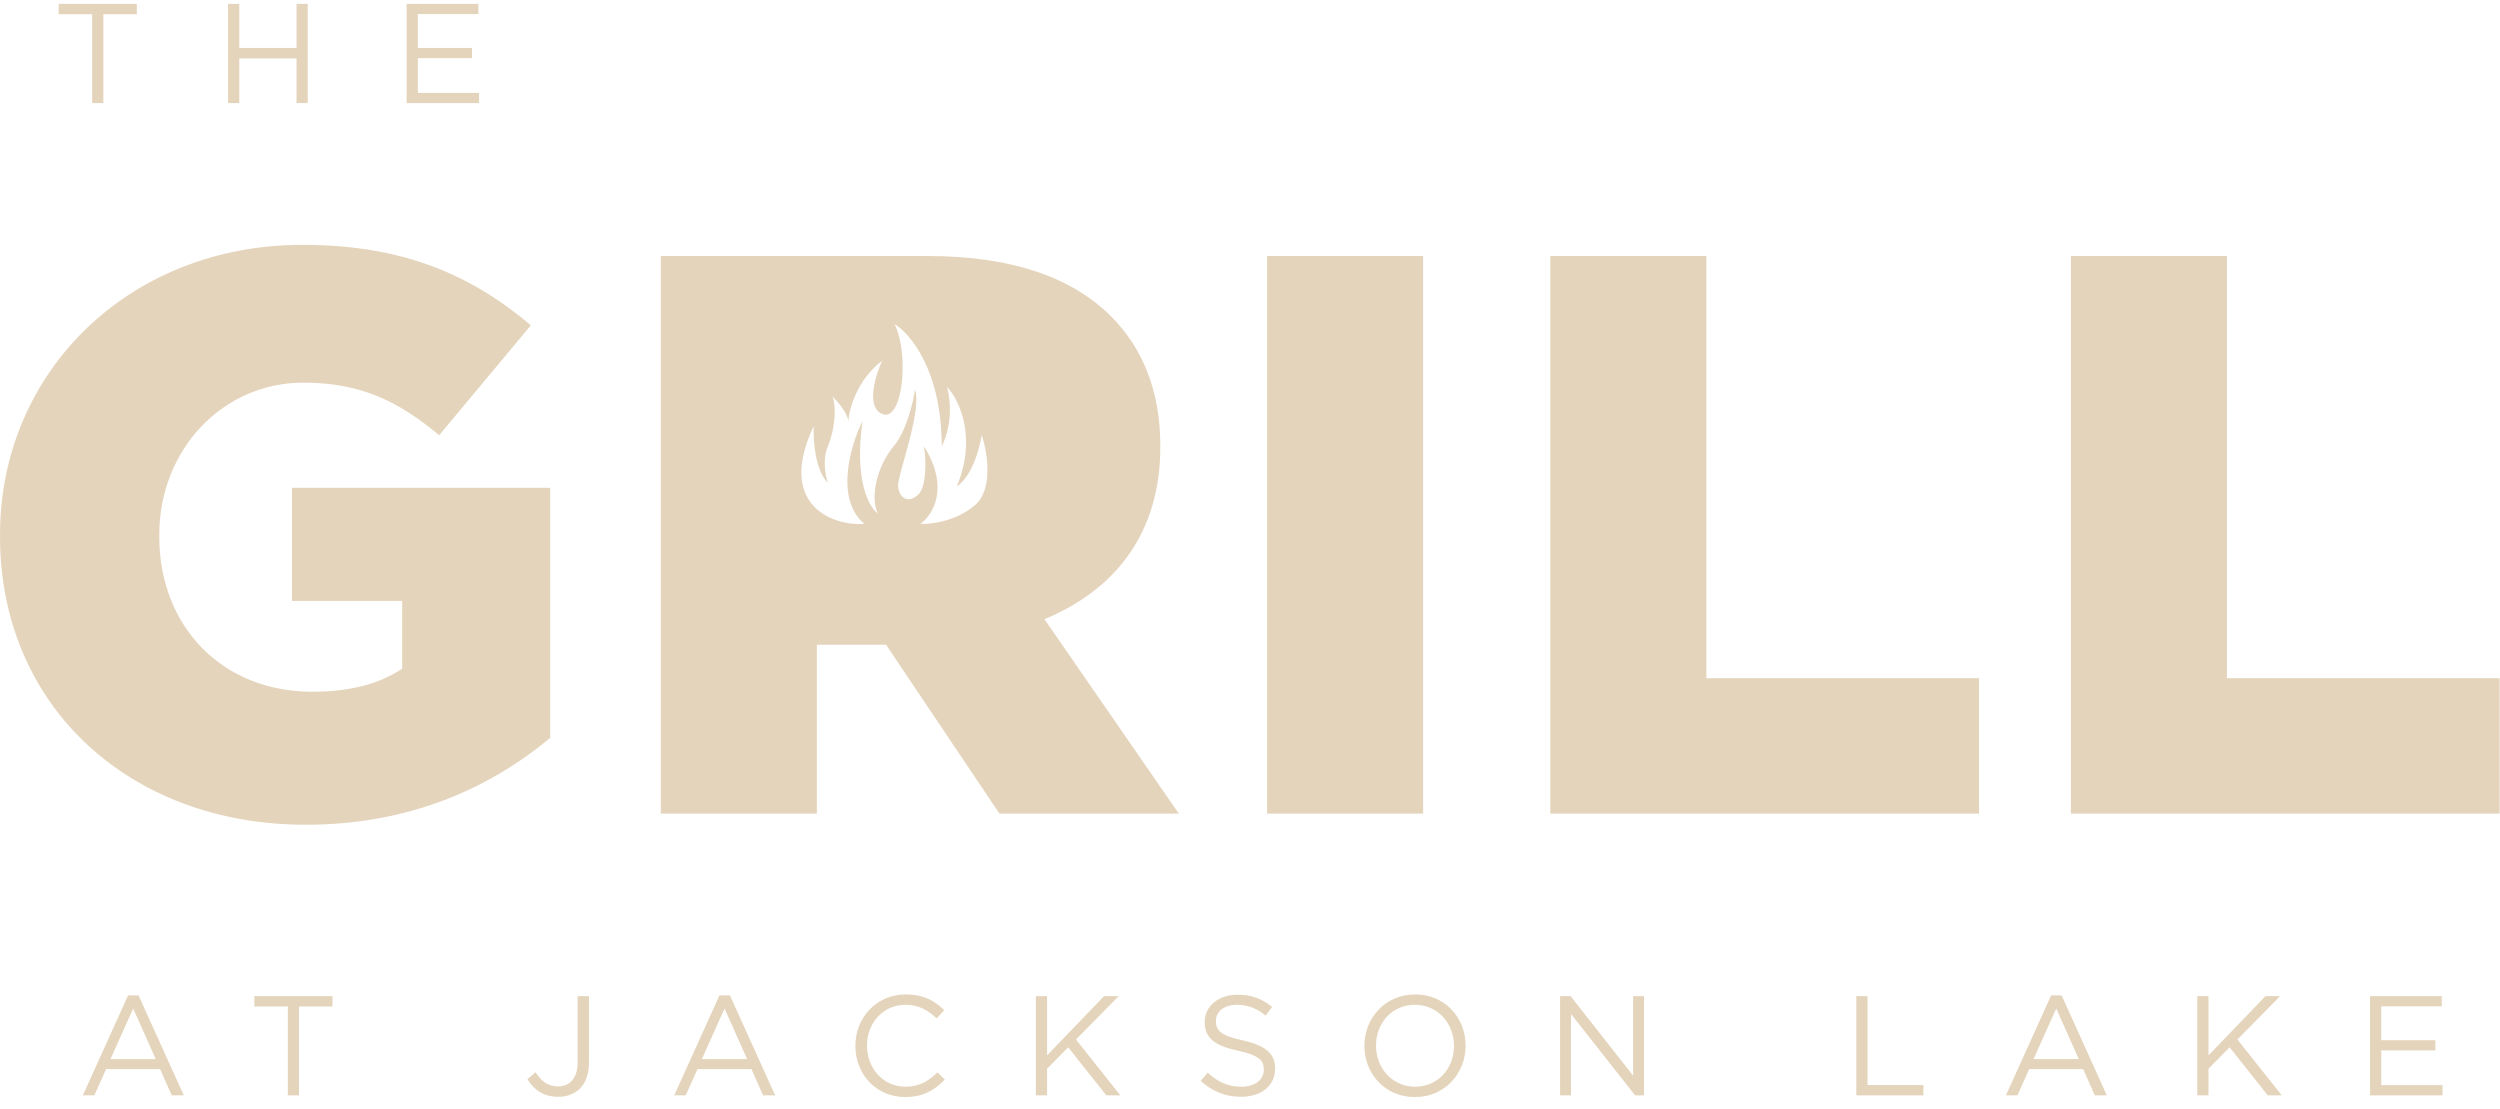
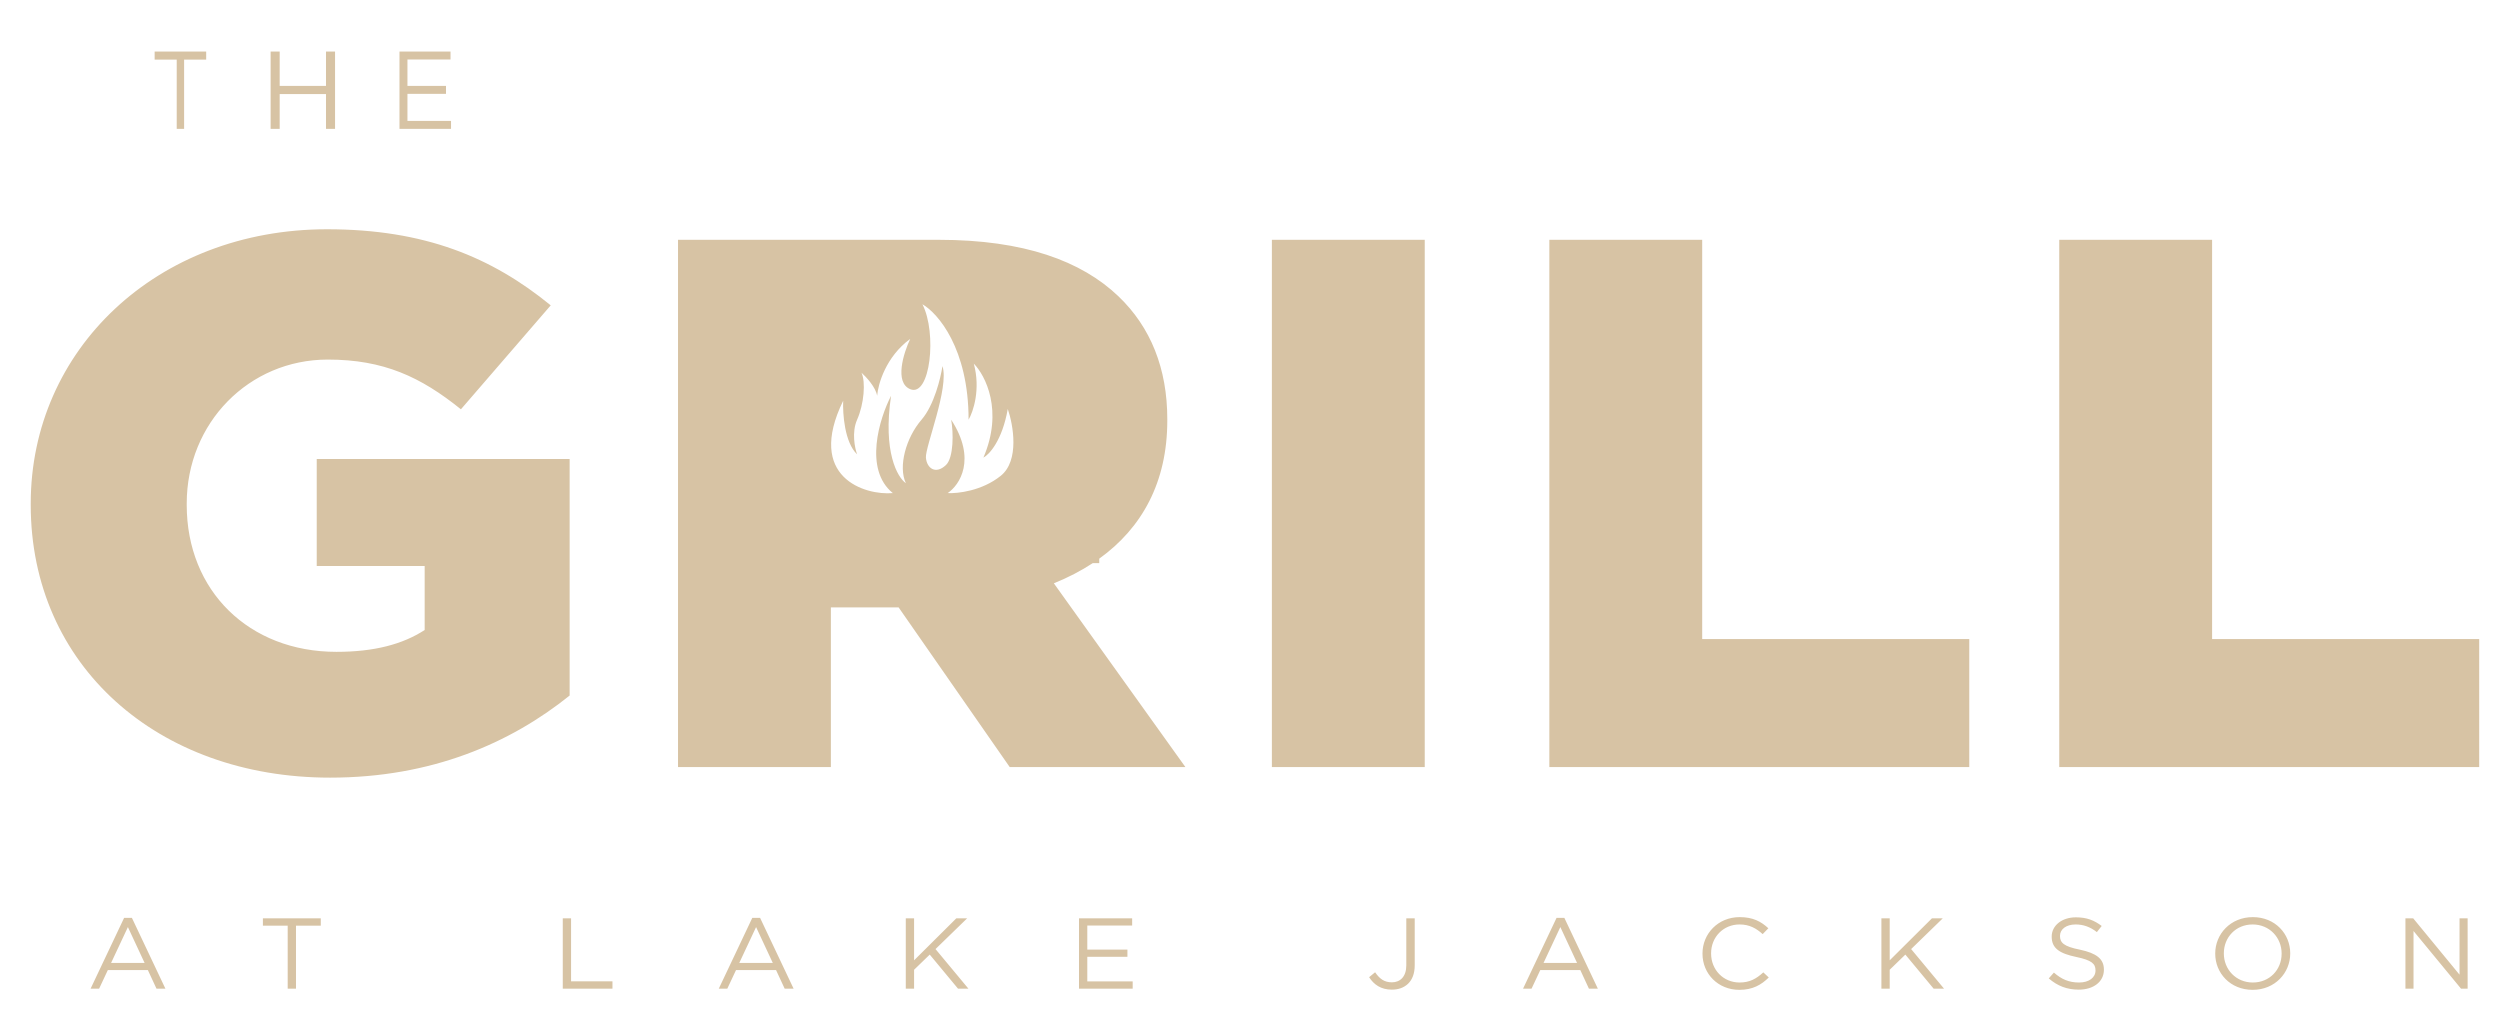
- <svg xmlns="http://www.w3.org/2000/svg" width="194" height="86" viewBox="0 0 194 86" fill="none">
-   <path d="M7.153 8V1.103H4.557V0.3H10.618V1.103H8.022V8H7.153Z" fill="#E4D4BB" />
-   <path d="M17.698 8V0.3H18.567V3.721H23.011V0.3H23.88V8H23.011V4.535H18.567V8H17.698Z" fill="#E4D4BB" />
-   <path d="M31.555 8V0.3H37.121V1.092H32.424V3.721H36.626V4.513H32.424V7.208H37.176V8H31.555Z" fill="#E4D4BB" />
-   <path fill-rule="evenodd" clip-rule="evenodd" d="M23.718 64C10.049 64 0 54.79 0 41.623V41.5C0 28.89 9.987 19 23.469 19C31.209 19 36.514 21.287 41.195 25.243L34.08 33.773C30.896 31.115 27.963 29.694 23.531 29.694C17.29 29.694 12.359 34.886 12.359 41.5V41.623C12.359 48.67 17.29 53.677 24.218 53.677C27.214 53.677 29.461 53.059 31.209 51.884V46.63H22.657V37.853H42.693V57.262C38.012 61.156 31.77 64 23.718 64ZM71.939 19.865H51.279V63.134H63.388V50.03H68.756L77.556 63.134H91.475L81.052 48.052C86.544 45.765 90.04 41.376 90.04 34.7V34.577C90.04 30.435 88.729 27.035 86.17 24.501C83.236 21.596 78.68 19.865 71.939 19.865ZM98.326 19.865H110.435V63.134H98.326V19.865ZM132.415 19.865H120.306V63.134H153.574V52.626H132.415V19.865ZM160.701 19.865H172.81V52.626H193.969V63.134H160.701V19.865ZM67.073 40.65C64.865 40.853 60.174 39.364 63.141 33.071C63.095 34.131 63.251 36.495 64.245 37.469C64.061 36.95 63.803 35.656 64.245 34.627C64.796 33.341 64.934 31.514 64.59 30.77C64.957 31.108 65.721 31.961 65.831 32.665C65.9 31.717 66.521 29.457 68.453 27.995C67.924 29.146 67.184 31.582 68.453 32.123C70.04 32.8 70.592 27.522 69.419 25.153C70.638 25.875 73.076 28.78 73.076 34.627C73.444 33.973 74.041 32.137 73.49 30.026C74.409 30.995 75.849 33.896 74.249 37.74C74.708 37.492 75.739 36.346 76.18 33.747C76.617 35.056 77.119 37.983 75.628 39.229C74.138 40.474 72.202 40.695 71.42 40.65C72.363 39.995 73.738 37.875 71.696 34.627C71.88 35.665 71.903 37.74 71.282 38.349C70.47 39.145 69.764 38.62 69.695 37.74C69.671 37.428 69.897 36.615 70.176 35.616C70.683 33.797 71.362 31.364 71.006 30.229C70.868 31.198 70.344 33.436 69.35 34.627C68.108 36.116 67.487 38.484 68.108 39.838C67.441 39.364 66.273 37.266 66.935 32.665C66.015 34.514 64.755 38.701 67.073 40.65Z" fill="#E4D4BB" />
-   <path d="M6.429 85L9.938 77.245H10.752L14.261 85H13.326L12.424 82.965H8.233L7.32 85H6.429ZM8.574 82.184H12.083L10.334 78.257L8.574 82.184Z" fill="#E4D4BB" />
-   <path d="M22.336 85V78.103H19.74V77.3H25.801V78.103H23.205V85H22.336Z" fill="#E4D4BB" />
-   <path d="M43.307 85.11C42.152 85.11 41.415 84.538 40.931 83.746L41.558 83.207C42.031 83.922 42.515 84.307 43.318 84.307C44.187 84.307 44.825 83.68 44.825 82.459V77.3H45.705V82.448C45.705 83.361 45.441 84.032 45.001 84.472C44.561 84.901 44 85.11 43.307 85.11Z" fill="#E4D4BB" />
-   <path d="M52.32 85L55.829 77.245H56.643L60.152 85H59.217L58.315 82.965H54.124L53.211 85H52.32ZM54.465 82.184H57.974L56.225 78.257L54.465 82.184Z" fill="#E4D4BB" />
-   <path d="M70.239 85.132C68.017 85.132 66.378 83.383 66.378 81.172V81.15C66.378 78.972 68.017 77.168 70.272 77.168C71.669 77.168 72.516 77.652 73.275 78.389L72.681 79.027C72.021 78.411 71.317 77.971 70.261 77.971C68.556 77.971 67.28 79.357 67.28 81.128V81.15C67.28 82.932 68.556 84.329 70.261 84.329C71.317 84.329 72.01 83.922 72.747 83.218L73.319 83.779C72.527 84.593 71.625 85.132 70.239 85.132Z" fill="#E4D4BB" />
-   <path d="M80.383 85V77.3H81.252V81.898L85.674 77.3H86.807L83.496 80.666L86.939 85H85.85L82.891 81.271L81.252 82.932V85H80.383Z" fill="#E4D4BB" />
-   <path d="M96.322 85.11C95.09 85.11 94.1 84.714 93.176 83.878L93.715 83.24C94.518 83.977 95.288 84.329 96.355 84.329C97.4 84.329 98.071 83.779 98.071 83.02V82.998C98.071 82.283 97.686 81.887 96.069 81.535C94.298 81.15 93.484 80.578 93.484 79.313V79.291C93.484 78.092 94.551 77.19 96.014 77.19C97.147 77.19 97.928 77.509 98.72 78.136L98.214 78.807C97.499 78.224 96.784 77.971 95.992 77.971C94.98 77.971 94.353 78.51 94.353 79.214V79.236C94.353 79.962 94.738 80.38 96.443 80.732C98.159 81.117 98.951 81.733 98.951 82.91V82.932C98.951 84.252 97.851 85.11 96.322 85.11Z" fill="#E4D4BB" />
-   <path d="M109.793 85.132C107.45 85.132 105.877 83.295 105.877 81.172V81.15C105.877 79.027 107.472 77.168 109.815 77.168C112.158 77.168 113.731 79.005 113.731 81.128V81.15C113.731 83.273 112.136 85.132 109.793 85.132ZM109.815 84.329C111.575 84.329 112.829 82.921 112.829 81.172V81.15C112.829 79.401 111.553 77.971 109.793 77.971C108.033 77.971 106.779 79.379 106.779 81.128V81.15C106.779 82.899 108.055 84.329 109.815 84.329Z" fill="#E4D4BB" />
-   <path d="M121.064 85V77.3H121.878L126.729 83.471V77.3H127.576V85H126.883L121.911 78.686V85H121.064Z" fill="#E4D4BB" />
-   <path d="M144.052 85V77.3H144.921V84.197H149.255V85H144.052Z" fill="#E4D4BB" />
-   <path d="M155.659 85L159.168 77.245H159.982L163.491 85H162.556L161.654 82.965H157.463L156.55 85H155.659ZM157.804 82.184H161.313L159.564 78.257L157.804 82.184Z" fill="#E4D4BB" />
-   <path d="M170.51 85V77.3H171.379V81.898L175.801 77.3H176.934L173.623 80.666L177.066 85H175.977L173.018 81.271L171.379 82.932V85H170.51Z" fill="#E4D4BB" />
-   <path d="M183.916 85V77.3H189.482V78.092H184.785V80.721H188.987V81.513H184.785V84.208H189.537V85H183.916Z" fill="#E4D4BB" />
+ <svg xmlns="http://www.w3.org/2000/svg" width="194" height="80" viewBox="0 0 194 80" fill="none">
+   <path d="M7.031 76.719L9.632 71.224H10.235L12.835 76.719H12.143L11.474 75.277H8.368L7.692 76.719H7.031ZM8.621 74.723H11.221L9.925 71.941L8.621 74.723ZM22.325 76.719V71.832H20.401V71.263H24.893V71.832H22.969V76.719H22.325ZM43.671 76.719V71.263H44.315V76.15H47.527V76.719H43.671ZM55.778 76.719L58.379 71.224H58.982L61.583 76.719H60.89L60.221 75.277H57.115L56.439 76.719H55.778ZM57.368 74.723H59.968L58.672 71.941L57.368 74.723ZM70.289 76.719V71.263H70.933V74.521L74.21 71.263H75.05L72.596 73.648L75.148 76.719H74.341L72.148 74.076L70.933 75.253V76.719H70.289ZM83.73 76.719V71.263H87.855V71.824H84.374V73.687H87.488V74.248H84.374V76.157H87.896V76.719H83.73ZM108.005 76.796C107.149 76.796 106.602 76.391 106.244 75.83L106.708 75.448C107.059 75.955 107.418 76.228 108.013 76.228C108.657 76.228 109.129 75.783 109.129 74.918V71.263H109.782V74.91C109.782 75.557 109.586 76.033 109.26 76.344C108.934 76.648 108.518 76.796 108.005 76.796ZM118.189 76.719L120.79 71.224H121.393L123.993 76.719H123.3L122.632 75.277H119.526L118.849 76.719H118.189ZM119.779 74.723H122.379L121.083 71.941L119.779 74.723ZM134.974 76.812C133.328 76.812 132.113 75.573 132.113 74.006V73.991C132.113 72.448 133.328 71.169 134.999 71.169C136.034 71.169 136.662 71.512 137.224 72.034L136.784 72.487C136.295 72.05 135.773 71.738 134.991 71.738C133.727 71.738 132.781 72.72 132.781 73.975V73.991C132.781 75.253 133.727 76.243 134.991 76.243C135.773 76.243 136.287 75.955 136.833 75.456L137.257 75.853C136.67 76.43 136.001 76.812 134.974 76.812ZM145.997 76.719V71.263H146.641V74.521L149.918 71.263H150.758L148.304 73.648L150.856 76.719H150.049L147.856 74.076L146.641 75.253V76.719H145.997ZM161.315 76.796C160.402 76.796 159.668 76.516 158.983 75.924L159.383 75.472C159.978 75.994 160.549 76.243 161.339 76.243C162.114 76.243 162.611 75.853 162.611 75.316V75.3C162.611 74.793 162.326 74.513 161.127 74.263C159.815 73.991 159.212 73.585 159.212 72.689V72.674C159.212 71.824 160.002 71.185 161.087 71.185C161.926 71.185 162.505 71.411 163.092 71.855L162.717 72.331C162.187 71.918 161.657 71.738 161.07 71.738C160.32 71.738 159.856 72.12 159.856 72.619V72.635C159.856 73.149 160.141 73.445 161.405 73.695C162.676 73.967 163.263 74.404 163.263 75.238V75.253C163.263 76.189 162.448 76.796 161.315 76.796ZM174.804 76.812C173.067 76.812 171.901 75.51 171.901 74.006V73.991C171.901 72.487 173.083 71.169 174.82 71.169C176.556 71.169 177.722 72.471 177.722 73.975V73.991C177.722 75.495 176.54 76.812 174.804 76.812ZM174.82 76.243C176.124 76.243 177.054 75.246 177.054 74.006V73.991C177.054 72.752 176.108 71.738 174.804 71.738C173.499 71.738 172.57 72.736 172.57 73.975V73.991C172.57 75.23 173.516 76.243 174.82 76.243ZM186.662 76.719V71.263H187.265L190.86 75.635V71.263H191.488V76.719H190.974L187.289 72.245V76.719H186.662Z" fill="#D7C3A4" />
+   <path d="M13.713 10V4.626H12V4H16V4.626H14.287V10H13.713Z" fill="#D7C3A4" />
+   <path d="M21 10V4H21.703V6.666H25.297V4H26V10H25.297V7.3H21.703V10H21Z" fill="#D7C3A4" />
+   <path d="M31 10V4H34.961V4.617H31.618V6.666H34.609V7.283H31.618V9.383H35V10H31Z" fill="#D7C3A4" />
+   <path d="M25.373 17.791C32.954 17.791 38.151 19.954 42.736 23.695L35.767 31.762C32.649 29.248 29.775 27.903 25.435 27.903C19.321 27.903 14.49 32.814 14.49 39.068V39.185C14.49 45.848 19.32 50.583 26.106 50.583C29.041 50.583 31.242 49.999 32.954 48.889V43.92H24.578V35.619H44.204V53.974C39.619 57.656 33.504 60.345 25.617 60.345C12.228 60.345 2.385 51.635 2.385 39.185V39.068C2.385 27.144 12.167 17.791 25.373 17.791ZM72.852 18.609C79.454 18.609 83.917 20.246 86.791 22.993C89.298 25.39 90.582 28.605 90.582 32.522V32.639C90.582 37.432 88.607 40.977 85.301 43.353V43.697H84.801C83.882 44.302 82.871 44.824 81.778 45.264L91.988 59.526H78.355L69.733 47.135H64.476V59.526H52.614V18.609H72.852ZM110.56 59.526H98.698V18.609H110.56V59.526ZM132.09 49.59H152.816V59.526H120.229V18.609H132.09V49.59ZM171.659 49.59H192.386V59.526H159.798V18.609H171.659V49.59ZM71.58 23.61C72.729 25.85 72.188 30.841 70.634 30.201C69.391 29.689 70.116 27.386 70.634 26.298C68.742 27.68 68.134 29.817 68.066 30.713C67.958 30.047 67.21 29.241 66.85 28.921C67.187 29.625 67.052 31.353 66.512 32.568C66.079 33.541 66.331 34.766 66.512 35.257C65.538 34.335 65.386 32.099 65.431 31.097C62.525 37.048 67.12 38.456 69.282 38.264C67.012 36.421 68.246 32.462 69.147 30.713C68.499 35.064 69.643 37.048 70.296 37.496C69.688 36.216 70.296 33.976 71.513 32.568C72.486 31.442 72.999 29.326 73.135 28.409C73.675 30.073 71.783 34.681 71.851 35.513C71.918 36.344 72.61 36.841 73.405 36.088C74.013 35.511 73.991 33.55 73.811 32.568C75.811 35.64 74.464 37.645 73.54 38.264C74.306 38.306 76.202 38.097 77.662 36.92C79.122 35.742 78.631 32.975 78.203 31.737C77.771 34.194 76.761 35.278 76.311 35.513C77.878 31.878 76.468 29.135 75.567 28.218C76.108 30.214 75.523 31.95 75.162 32.568C75.162 27.04 72.774 24.293 71.58 23.61Z" fill="#D7C3A4" />
</svg>
